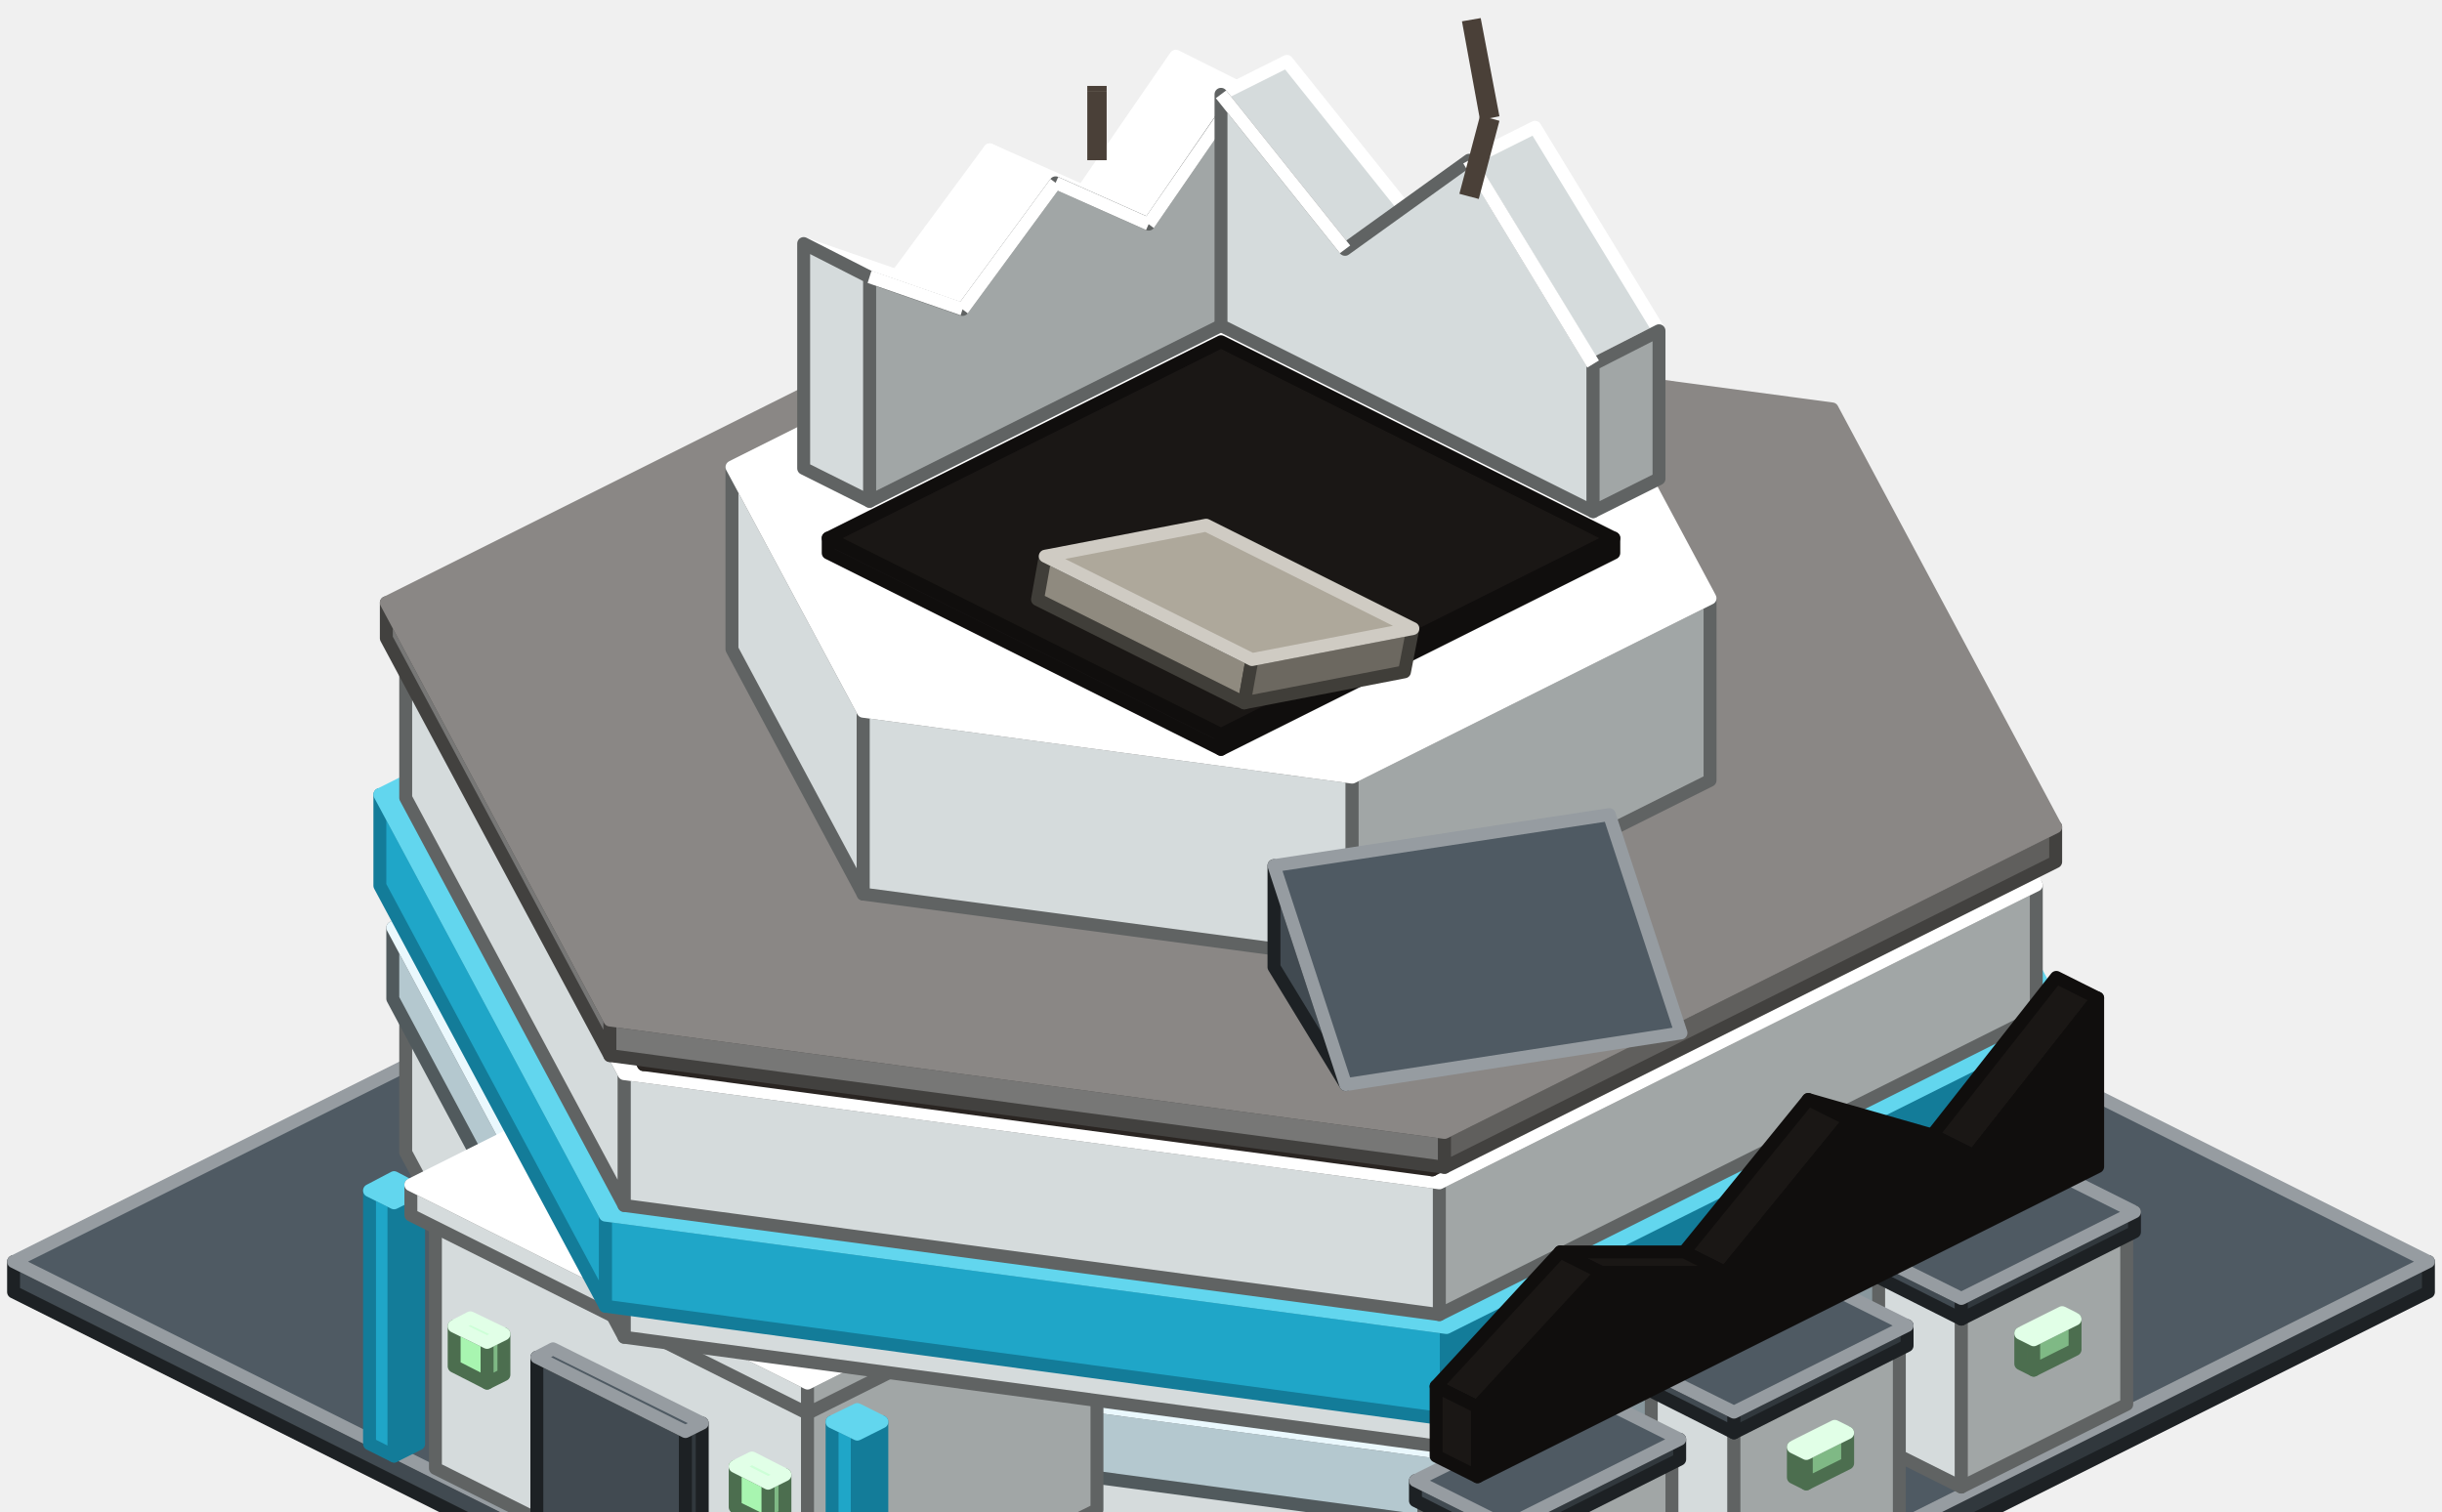
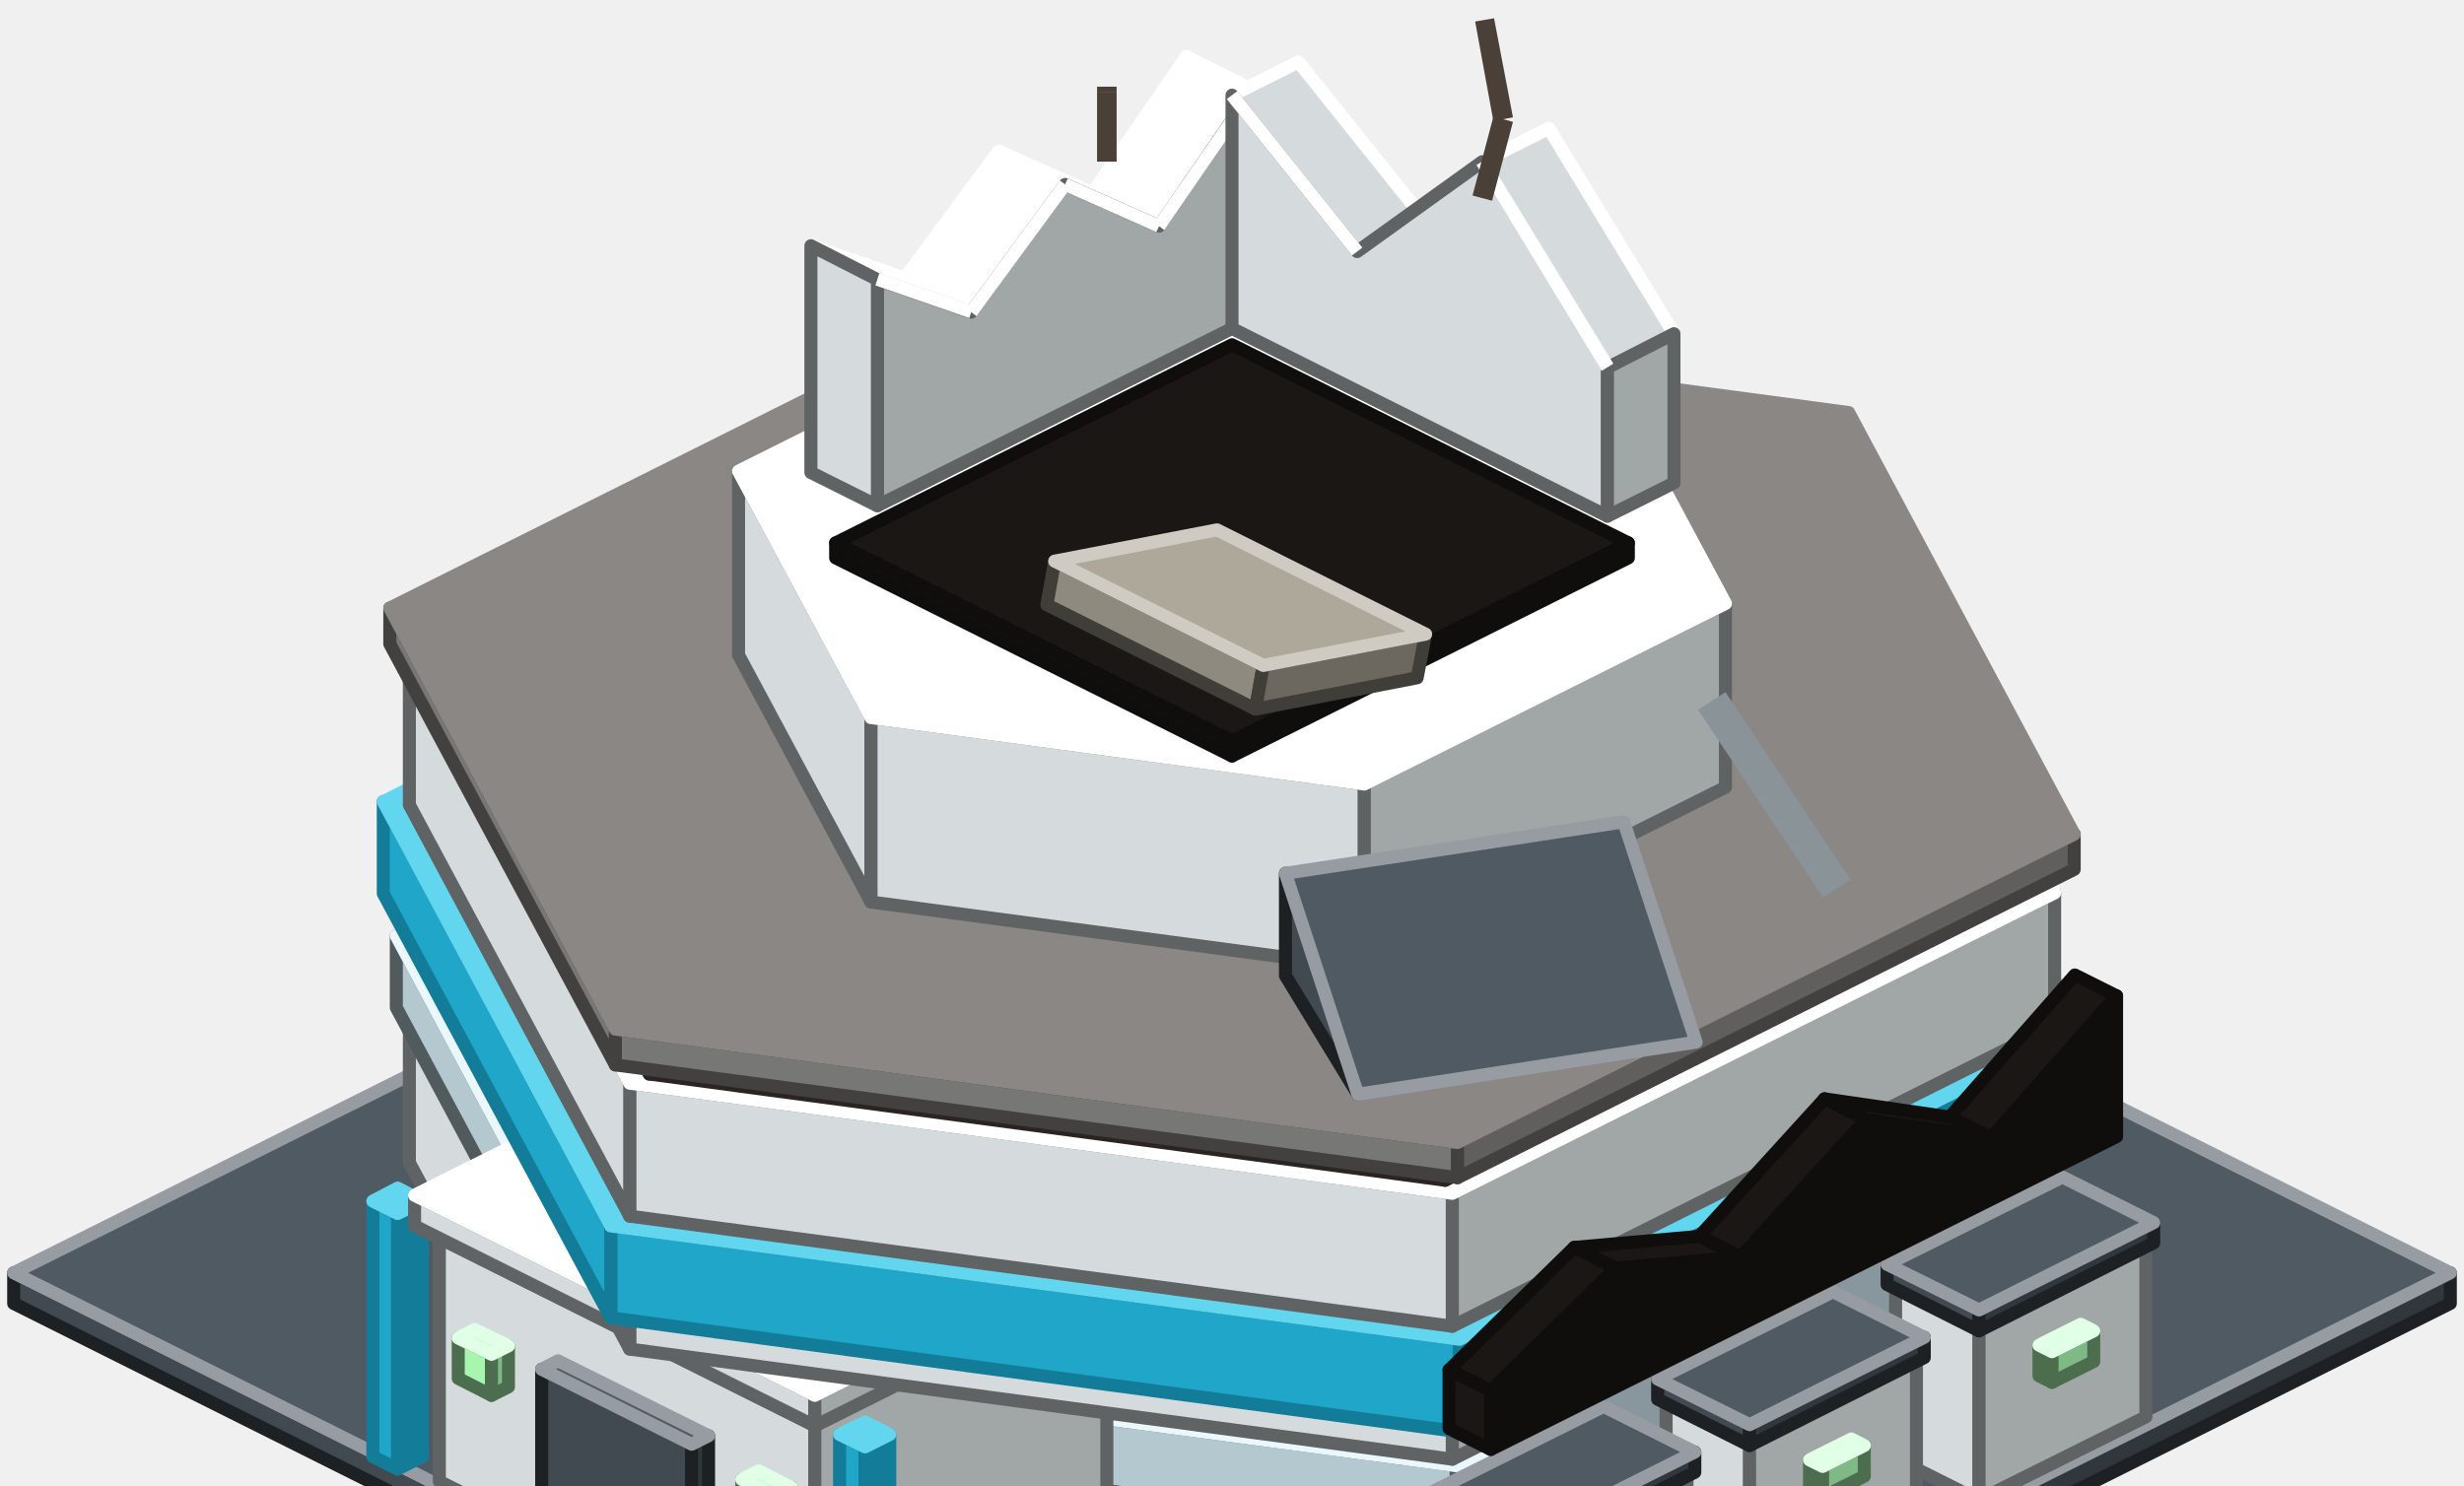
- <svg xmlns="http://www.w3.org/2000/svg" width="378" height="234" viewBox="0 0 378 234">
+ <svg xmlns="http://www.w3.org/2000/svg" width="378" height="228" viewBox="0 0 378 228">
  <g stroke-width="2" stroke-linejoin="round">
-     <polygon points="74.1,236 2.1,200 2.1,195.3 83.5,236" fill="#414A51" stroke="#1D2124" />
-     <polygon points="375.9,200 303.9,236 294.5,236 375.9,195.3" fill="#31383D" stroke="#1D2124" />
-     <polygon points="83.5,236 2.1,195.3 189,101.9 375.9,195.3 294.5,236" fill="#4F5A63" stroke="#969CA1" />
-     <polygon points="96.6,236 96.6,218 222.8,234.9 222.8,236" fill="#D5DBDC" stroke="#606363" />
-     <polygon points="93.7,236 62.8,178.4 62.8,154.9 96.6,218 96.6,236" fill="#D5DBDC" stroke="#606363" />
-     <polygon points="315.2,212.2 267.6,236 222.8,236 222.8,234.9 315.2,188.7" fill="#A1A6A6" stroke="#606363" />
-     <polygon points="222.8,234.9 96.6,218 62.8,154.9 155.2,108.7 281.4,125.6 315.2,188.7" fill="#FFFFFF" stroke="#FFFFFF" />
-     <polygon points="223.4,235.9 95.1,218.7 95.1,207.7 223.4,224.9" fill="#B4C8CF" stroke="#515A5D" />
+     <polygon points="62.1,230 2.1,200 2.1,195.3 71.5,230" fill="#414A51" stroke="#1D2124" />
+     <polygon points="375.9,200 315.9,230 306.5,230 375.9,195.3" fill="#31383D" stroke="#1D2124" />
+     <polygon points="71.5,230 2.1,195.3 189,101.9 375.9,195.3 306.5,230" fill="#4F5A63" stroke="#969CA1" />
+     <polygon points="96.6,230 96.6,218 186.4,230" fill="#D5DBDC" stroke="#606363" />
+     <polygon points="90.5,230 62.8,178.4 62.8,154.9 96.6,218 96.6,230" fill="#D5DBDC" stroke="#606363" />
+     <polygon points="315.2,212.2 279.6,230 232.6,230 315.2,188.7" fill="#A1A6A6" stroke="#606363" />
+     <polygon points="186.4,230 96.6,218 62.8,154.9 155.2,108.7 281.4,125.6 315.2,188.7 232.6,230" fill="#FFFFFF" stroke="#FFFFFF" />
+     <polygon points="179.4,230 95.1,218.7 95.1,207.7 223.4,224.9 223.4,230" fill="#B4C8CF" stroke="#515A5D" />
    <polygon points="95.1,218.7 60.8,154.6 60.8,143.6 95.1,207.7" fill="#B4C8CF" stroke="#515A5D" />
-     <polygon points="317.2,189 223.4,235.9 223.4,224.9 317.2,178" fill="#88979D" stroke="#515A5D" />
+     <polygon points="317.2,189 235.1,230 223.4,230 223.4,224.9 317.2,178" fill="#88979D" stroke="#515A5D" />
    <polygon points="223.4,224.9 95.1,207.7 60.8,143.6 154.6,96.7 282.9,113.9 317.2,178" fill="#DCF4FC" stroke="#EAF8FD" />
-     <polygon points="303.6,230.2 290.8,223.8 290.8,197.1 303.6,203.5" fill="#D5DBDC" stroke="#606363" />
-     <polygon points="329.2,217.4 303.6,230.2 303.6,203.5 329.2,190.7" fill="#A1A6A6" stroke="#606363" />
+     <polygon points="303.2,230 290.8,223.8 290.8,197.1 303.6,203.5 303.6,230" fill="#D5DBDC" stroke="#606363" />
+     <polygon points="329.2,217.4 303.9,230 303.6,230 303.6,203.5 329.2,190.7" fill="#A1A6A6" stroke="#606363" />
    <polygon points="303.6,203.5 290.8,197.1 316.4,184.3 329.2,190.7" fill="#FFFFFF" stroke="#FFFFFF" />
    <polygon points="314.8,212.1 312.8,211.1 312.8,206.4 314.8,207.4" fill="#A8F5B0" stroke="#4C6E4F" />
    <polygon points="321.2,208.9 314.8,212.1 314.8,207.4 321.2,204.2" fill="#7FB985" stroke="#4C6E4F" />
    <polygon points="314.8,207.4 312.8,206.4 319.2,203.2 321.2,204.2" fill="#CDFFD7" stroke="#E1FFE7" />
    <polygon points="303.6,204.2 289.5,197.1 289.5,194 303.6,201" fill="#414A51" stroke="#1D2124" />
    <polygon points="330.4,190.7 303.6,204.2 303.6,201 330.4,187.6" fill="#31383D" stroke="#1D2124" />
    <polygon points="303.6,201 289.5,194 316.4,180.6 330.4,187.6" fill="#4F5A63" stroke="#969CA1" />
    <polygon points="61,225.4 57.2,223.5 57.2,184.3 61,186.2" fill="#1FA6C8" stroke="#137C99" />
    <polygon points="64.8,223.5 61,225.4 61,186.2 64.8,184.3" fill="#137C99" stroke="#137C99" />
    <polygon points="61,186.2 57.2,184.3 61,182.3 64.8,184.3" fill="#62D6EE" stroke="#62D6EE" />
-     <polygon points="84.8,236 67.4,227.3 67.4,188.1 125,216.9 125,236" fill="#D5DBDC" stroke="#606363" />
-     <polygon points="169.8,233.7 165.2,236 125,236 125,216.9 169.8,194.5" fill="#A1A6A6" stroke="#606363" />
+     <polygon points="72.8,230 67.4,227.3 67.4,188.1 125,216.9 125,230" fill="#D5DBDC" stroke="#606363" />
+     <polygon points="125,230 125,216.9 169.8,194.5 169.8,230" fill="#A1A6A6" stroke="#606363" />
    <polygon points="125,216.9 67.4,188.1 112.2,165.7 169.8,194.5" fill="#FFFFFF" stroke="#FFFFFF" />
    <polygon points="75.4,214.1 70.3,211.5 70.3,205.3 75.4,207.8" fill="#A8F5B0" stroke="#4C6E4F" />
    <polygon points="78,212.8 75.4,214.1 75.4,207.8 78,206.5" fill="#7FB985" stroke="#4C6E4F" />
    <polygon points="75.4,207.8 70.3,205.3 72.8,204 78,206.5" fill="#CDFFD7" stroke="#E1FFE7" />
-     <polygon points="255.6,236 255.6,214.7 268.4,221.1 268.4,236" fill="#D5DBDC" stroke="#606363" />
-     <polygon points="294,235 291.9,236 268.4,236 268.4,221.1 294,208.3" fill="#A1A6A6" stroke="#606363" />
+     <polygon points="255.6,230 255.6,214.7 268.4,221.1 268.4,230" fill="#D5DBDC" stroke="#606363" />
+     <polygon points="268.4,230 268.4,221.1 294,208.3 294,230" fill="#A1A6A6" stroke="#606363" />
    <polygon points="268.4,221.1 255.6,214.7 281.2,201.9 294,208.3" fill="#FFFFFF" stroke="#FFFFFF" />
-     <polygon points="83.1,236 83.1,210.1 106.1,221.6 106.1,236" fill="#414A51" stroke="#1D2124" />
-     <polygon points="106.1,236 106.1,221.6 108.7,220.3 108.7,236" fill="#31383D" stroke="#1D2124" />
+     <polygon points="83.1,230 83.1,210.1 106.1,221.6 106.1,230" fill="#414A51" stroke="#1D2124" />
+     <polygon points="106.1,230 106.1,221.6 108.7,220.3 108.7,230" fill="#31383D" stroke="#1D2124" />
    <polygon points="106.1,221.6 83.1,210.1 85.6,208.8 108.7,220.3" fill="#4F5A63" stroke="#969CA1" />
    <polygon points="279.6,229.7 277.6,228.7 277.6,224 279.6,225" fill="#A8F5B0" stroke="#4C6E4F" />
    <polygon points="286,226.5 279.6,229.7 279.6,225 286,221.8" fill="#7FB985" stroke="#4C6E4F" />
    <polygon points="279.6,225 277.6,224 284,220.8 286,221.8" fill="#CDFFD7" stroke="#E1FFE7" />
    <polygon points="268.4,221.8 254.3,214.7 254.3,211.6 268.4,218.6" fill="#414A51" stroke="#1D2124" />
    <polygon points="295.2,208.3 268.4,221.8 268.4,218.6 295.2,205.2" fill="#31383D" stroke="#1D2124" />
    <polygon points="268.4,218.6 254.3,211.6 281.2,198.2 295.2,205.2" fill="#4F5A63" stroke="#969CA1" />
-     <polygon points="118.9,235.8 113.8,233.3 113.8,227 118.9,229.6" fill="#A8F5B0" stroke="#4C6E4F" />
-     <polygon points="121.5,234.6 118.9,235.8 118.9,229.6 121.5,228.3" fill="#7FB985" stroke="#4C6E4F" />
+     <polygon points="113.8,230 113.8,227 118.9,229.6 118.9,230" fill="#A8F5B0" stroke="#4C6E4F" />
+     <polygon points="118.9,230 118.9,229.6 121.5,228.3 121.5,230" fill="#7FB985" stroke="#4C6E4F" />
    <polygon points="118.9,229.6 113.8,227 116.4,225.7 121.5,228.3" fill="#CDFFD7" stroke="#E1FFE7" />
    <polygon points="125,218.8 63.6,188.1 63.6,183.4 125,214.1" fill="#D5DBDC" stroke="#606363" />
    <polygon points="173.6,194.5 125,218.8 125,214.1 173.6,189.8" fill="#A1A6A6" stroke="#606363" />
    <polygon points="125,214.1 63.6,183.4 112.2,159.1 173.6,189.8" fill="#FFFFFF" stroke="#FFFFFF" />
-     <polygon points="220.4,236 220.4,232.3 227.7,236" fill="#D5DBDC" stroke="#606363" />
-     <polygon points="238.6,236 258.8,225.9 258.8,236" fill="#A1A6A6" stroke="#606363" />
-     <polygon points="227.7,236 220.4,232.3 246,219.5 258.8,225.9 238.6,236" fill="#FFFFFF" stroke="#FFFFFF" />
-     <polygon points="226.4,236 219.1,232.3 219.1,229.2 232.7,236" fill="#414A51" stroke="#1D2124" />
-     <polygon points="260,225.9 239.9,236 233.6,236 260,222.8" fill="#31383D" stroke="#1D2124" />
-     <polygon points="232.7,236 219.1,229.2 246,215.8 260,222.8 233.6,236" fill="#4F5A63" stroke="#969CA1" />
+     <polygon points="250.6,230 258.8,225.9 258.8,230" fill="#A1A6A6" stroke="#606363" />
+     <polygon points="225,230 246,219.5 258.8,225.9 250.6,230" fill="#FFFFFF" stroke="#FFFFFF" />
+     <polygon points="219.1,230 219.1,229.2 220.7,230" fill="#414A51" stroke="#1D2124" />
+     <polygon points="260,225.9 251.9,230 245.6,230 260,222.8" fill="#31383D" stroke="#1D2124" />
+     <polygon points="220.7,230 219.1,229.2 246,215.8 260,222.8 245.6,230" fill="#4F5A63" stroke="#969CA1" />
    <polygon points="222.8,223.9 96.6,207 96.6,200.7 222.8,217.6" fill="#D5DBDC" stroke="#606363" />
    <polygon points="96.6,207 62.8,143.9 62.8,137.6 96.6,200.7" fill="#D5DBDC" stroke="#606363" />
    <polygon points="315.2,177.7 222.8,223.9 222.8,217.6 315.2,171.4" fill="#A1A6A6" stroke="#606363" />
    <polygon points="222.8,217.6 96.6,200.7 62.8,137.6 155.2,91.4 281.4,108.3 315.2,171.4" fill="#FFFFFF" stroke="#FFFFFF" />
-     <polygon points="128.8,236 128.8,220.1 132.7,222 132.7,236" fill="#1FA6C8" stroke="#137C99" />
-     <polygon points="132.7,236 132.7,222 136.5,220.1 136.5,236" fill="#137C99" stroke="#137C99" />
+     <polygon points="128.8,230 128.8,220.1 132.7,222 132.7,230" fill="#1FA6C8" stroke="#137C99" />
+     <polygon points="132.7,230 132.7,222 136.5,220.1 136.5,230" fill="#137C99" stroke="#137C99" />
    <polygon points="132.7,222 128.8,220.1 132.7,218.2 136.5,220.1" fill="#62D6EE" stroke="#62D6EE" />
    <polygon points="223.9,219.7 93.7,202.2 93.7,188.1 223.9,205.5" fill="#1FA6C8" stroke="#137C99" />
    <polygon points="93.7,202.2 58.8,137.1 58.8,123 93.7,188.1" fill="#1FA6C8" stroke="#137C99" />
    <polygon points="319.2,172 223.9,219.7 223.9,205.5 319.2,157.9" fill="#137C99" stroke="#137C99" />
    <polygon points="223.9,205.5 93.7,188.1 58.8,123 154.1,75.3 284.3,92.8 319.2,157.9" fill="#62D6EE" stroke="#62D6EE" />
    <polygon points="222.8,203.5 96.6,186.6 96.6,166.2 222.8,183.1" fill="#D5DBDC" stroke="#606363" />
    <polygon points="96.6,186.6 62.8,123.5 62.8,103.1 96.6,166.2" fill="#D5DBDC" stroke="#606363" />
    <polygon points="315.2,157.3 222.8,203.5 222.8,183.1 315.2,137" fill="#A1A6A6" stroke="#606363" />
    <polygon points="222.8,183.1 96.6,166.2 62.8,103.1 155.2,57 281.4,73.9 315.2,137" fill="#FFFFFF" stroke="#FFFFFF" />
    <polygon points="221.7,181.1 99.6,164.8 99.6,160.8 221.7,177.2" fill="#2A2522" stroke="#2A2522" />
    <polygon points="99.6,164.8 66.8,103.7 66.8,99.8 99.6,160.8" fill="#2A2522" stroke="#2A2522" />
    <polygon points="311.1,136.4 221.7,181.1 221.7,177.2 311.1,132.5" fill="#2A2522" stroke="#2A2522" />
    <polygon points="221.7,177.2 99.6,160.8 66.8,99.8 156.3,55.1 278.4,71.4 311.1,132.5" fill="#2A2522" stroke="#2A2522" />
-     <polygon points="318.3,151.3 299.1,175.7 305.5,178.9 324.7,154.5" fill="#1A1715" stroke="#100E0D" />
-     <polygon points="299.1,175.7 279.9,170.2 286.3,173.4 305.5,178.9" fill="#1A1715" stroke="#100E0D" />
-     <polygon points="279.9,170.2 260.7,193.8 267.1,197 286.3,173.4" fill="#1A1715" stroke="#100E0D" />
-     <polygon points="260.7,193.8 241.5,193.8 247.9,197 267.1,197" fill="#1A1715" stroke="#100E0D" />
-     <polygon points="241.5,193.8 222.3,214.6 228.7,217.8 247.9,197" fill="#1A1715" stroke="#100E0D" />
-     <polygon points="324.7,180.6 228.7,228.6 228.7,217.8 247.9,197 267.1,197 286.3,173.4 305.5,178.9 324.7,154.5" fill="#100E0D" stroke="#100E0D" />
-     <polygon points="222.3,225.4 228.7,228.6 228.7,217.8 222.3,214.6" fill="#1A1715" stroke="#100E0D" />
-     <polygon points="306.3,179.5 325.5,155.1 323.9,153.9 304.7,178.3" fill="#100E0D" />
-     <polygon points="286,174.3 305.2,179.8 305.8,177.9 286.6,172.4" fill="#100E0D" />
-     <polygon points="267.9,197.6 287.1,174 285.5,172.8 266.3,196.3" fill="#100E0D" />
-     <polygon points="247.9,198 267.1,198 267.1,196 247.9,196" fill="#100E0D" />
-     <polygon points="229.4,218.4 248.6,197.7 247.1,196.3 227.9,217.1" fill="#100E0D" />
+     <polygon points="318.3,149.6 299.1,171.4 305.5,174.6 324.7,152.8" fill="#1A1715" stroke="#100E0D" />
+     <polygon points="299.1,171.4 279.9,168.6 286.3,171.8 305.5,174.6" fill="#1A1715" stroke="#100E0D" />
+     <polygon points="279.9,168.6 260.7,189.7 267.1,192.9 286.3,171.8" fill="#1A1715" stroke="#100E0D" />
+     <polygon points="260.7,189.7 241.5,191.4 247.9,194.6 267.1,192.9" fill="#1A1715" stroke="#100E0D" />
+     <polygon points="241.5,191.4 222.3,210.2 228.7,213.4 247.9,194.6" fill="#1A1715" stroke="#100E0D" />
+     <polygon points="324.7,174.4 228.7,222.4 228.7,213.4 247.9,194.6 267.1,192.9 286.3,171.8 305.5,174.6 324.7,152.8" fill="#100E0D" stroke="#100E0D" />
+     <polygon points="222.3,219.2 228.7,222.4 228.7,213.4 222.3,210.2" fill="#1A1715" stroke="#100E0D" />
+     <polygon points="306.2,175.3 325.4,153.5 323.9,152.2 304.7,173.9" fill="#100E0D" />
+     <polygon points="286.1,172.8 305.3,175.6 305.6,173.6 286.4,170.8" fill="#100E0D" />
+     <polygon points="267.8,193.6 287,172.5 285.5,171.1 266.3,192.2" fill="#100E0D" />
+     <polygon points="248,195.6 267.2,193.9 267,191.9 247.8,193.6" fill="#100E0D" />
+     <polygon points="229.4,214.1 248.6,195.3 247.2,193.9 228,212.7" fill="#100E0D" />
    <polygon points="223.6,180.7 94.4,163.4 94.4,157.9 223.6,175.3" fill="#777776" stroke="#42413F" />
    <polygon points="94.4,163.4 59.8,98.8 59.8,93.3 94.4,157.9" fill="#777776" stroke="#42413F" />
    <polygon points="318.2,133.4 223.6,180.7 223.6,175.3 318.2,128" fill="#605F5D" stroke="#42413F" />
    <polygon points="223.6,175.3 94.4,157.9 59.8,93.3 154.4,46 283.6,63.3 318.2,128" fill="#8A8785" stroke="#8A8785" />
    <polygon points="209.3,148.5 133.6,138.4 133.6,110.1 209.3,120.3" fill="#D5DBDC" stroke="#606363" />
    <polygon points="133.6,138.4 113.3,100.5 113.3,72.3 133.6,110.1" fill="#D5DBDC" stroke="#606363" />
    <polygon points="264.7,120.8 209.3,148.5 209.3,120.3 264.7,92.6" fill="#A1A6A6" stroke="#606363" />
    <polygon points="209.3,120.3 133.6,110.1 113.3,72.3 168.7,44.6 244.4,54.7 264.7,92.6" fill="#FFFFFF" stroke="#FFFFFF" />
    <polygon points="182,8.7 167.6,29.6 177.8,34.7 192.2,13.8" fill="#FFFFFF" stroke="#FFFFFF" />
    <polygon points="167.6,29.6 153.2,23.2 163.4,28.3 177.8,34.7" fill="#D5DBDC" stroke="#FFFFFF" />
    <polygon points="153.2,23.2 138.8,42.7 149,47.9 163.4,28.3" fill="#FFFFFF" stroke="#FFFFFF" />
    <polygon points="138.8,42.7 124.4,37.7 134.6,42.9 149,47.9" fill="#D5DBDC" stroke="#FFFFFF" />
    <polygon points="192.2,48.8 134.6,77.6 134.6,42.9 149,47.9 163.4,28.3 177.8,34.7 192.2,13.8" fill="#A1A6A6" stroke="#606363" />
    <polygon points="124.4,72.5 134.6,77.6 134.6,42.9 124.4,37.7" fill="#D5DBDC" stroke="#606363" />
    <polygon points="178.6,35.3 193,14.4 191.4,13.3 177,34.1" fill="#FFFFFF" />
    <polygon points="163,29.2 177.4,35.6 178.2,33.8 163.8,27.4" fill="#FFFFFF" />
    <polygon points="149.8,48.5 164.2,28.9 162.6,27.7 148.2,47.3" fill="#FFFFFF" />
    <polygon points="134.3,43.8 148.7,48.8 149.3,46.9 134.9,41.9" fill="#FFFFFF" />
    <polygon points="199.2,9.5 218.4,33.5 208.2,38.6 189,14.6" fill="#D5DBDC" stroke="#FFFFFF" />
    <polygon points="237.6,19.7 256.8,51.2 246.6,56.4 227.4,24.8" fill="#D5DBDC" stroke="#FFFFFF" />
    <polygon points="189,50.4 246.6,79.2 246.6,56.4 227.4,24.8 208.2,38.6 189,14.6" fill="#D5DBDC" stroke="#606363" />
    <polygon points="256.8,74.1 246.6,79.2 246.6,56.4 256.8,51.2" fill="#A1A6A6" stroke="#606363" />
    <polygon points="209,38 189.8,14 188.2,15.2 207.4,39.2" fill="#FFFFFF" />
    <polygon points="247.5,55.8 228.3,24.3 226.5,25.3 245.7,56.9" fill="#FFFFFF" />
    <polygon points="168.3,24.8 168.3,14.2 171.3,14.2 171.3,24.8" fill="#4A4038" />
    <polygon points="168.3,14.2 168.3,13.3 171.3,13.3 171.3,14.2" fill="#4A4038" />
    <polygon points="189,116 128.2,85.6 128.2,83.3 189,113.7" fill="#1A1715" stroke="#100E0D" />
    <polygon points="249.8,85.6 189,116 189,113.7 249.8,83.3" fill="#100E0D" stroke="#100E0D" />
    <polygon points="189,113.7 128.2,83.3 189,52.9 249.8,83.3" fill="#1A1715" stroke="#100E0D" />
    <polygon points="225.9,30 229.1,17.9 232.1,18.7 228.9,30.8" fill="#4A4038" />
    <polygon points="229.1,18.6 226.3,3.3 229.2,2.8 232.1,18" fill="#4A4038" />
+     <polygon points="264.7,106.2 283.9,135 279.7,137.7 260.5,108.9" fill="#8A9398" />
    <polygon points="192.6,108.8 160.6,92.8 161.8,86.1 193.8,102.1" fill="#8F8A7F" stroke="#403E39" />
    <polygon points="217.4,104 192.6,108.8 193.8,102.1 218.7,97.3" fill="#6C6860" stroke="#403E39" />
    <polygon points="193.8,102.1 161.8,86.1 186.7,81.3 218.7,97.3" fill="#AEA89B" stroke="#CFCBC3" />
-     <polygon points="229.9,131.5 229.9,163.5 224.9,163.5 224.9,131.5" fill="#8A9398" />
    <polygon points="208.3,167.9 197.2,149.7 197.2,134" fill="#414A51" stroke="#1D2124" />
    <polygon points="208.3,167.9 197.2,134 249.1,126.1 260.2,159.9" fill="#4F5A63" stroke="#969CA1" />
  </g>
</svg>
